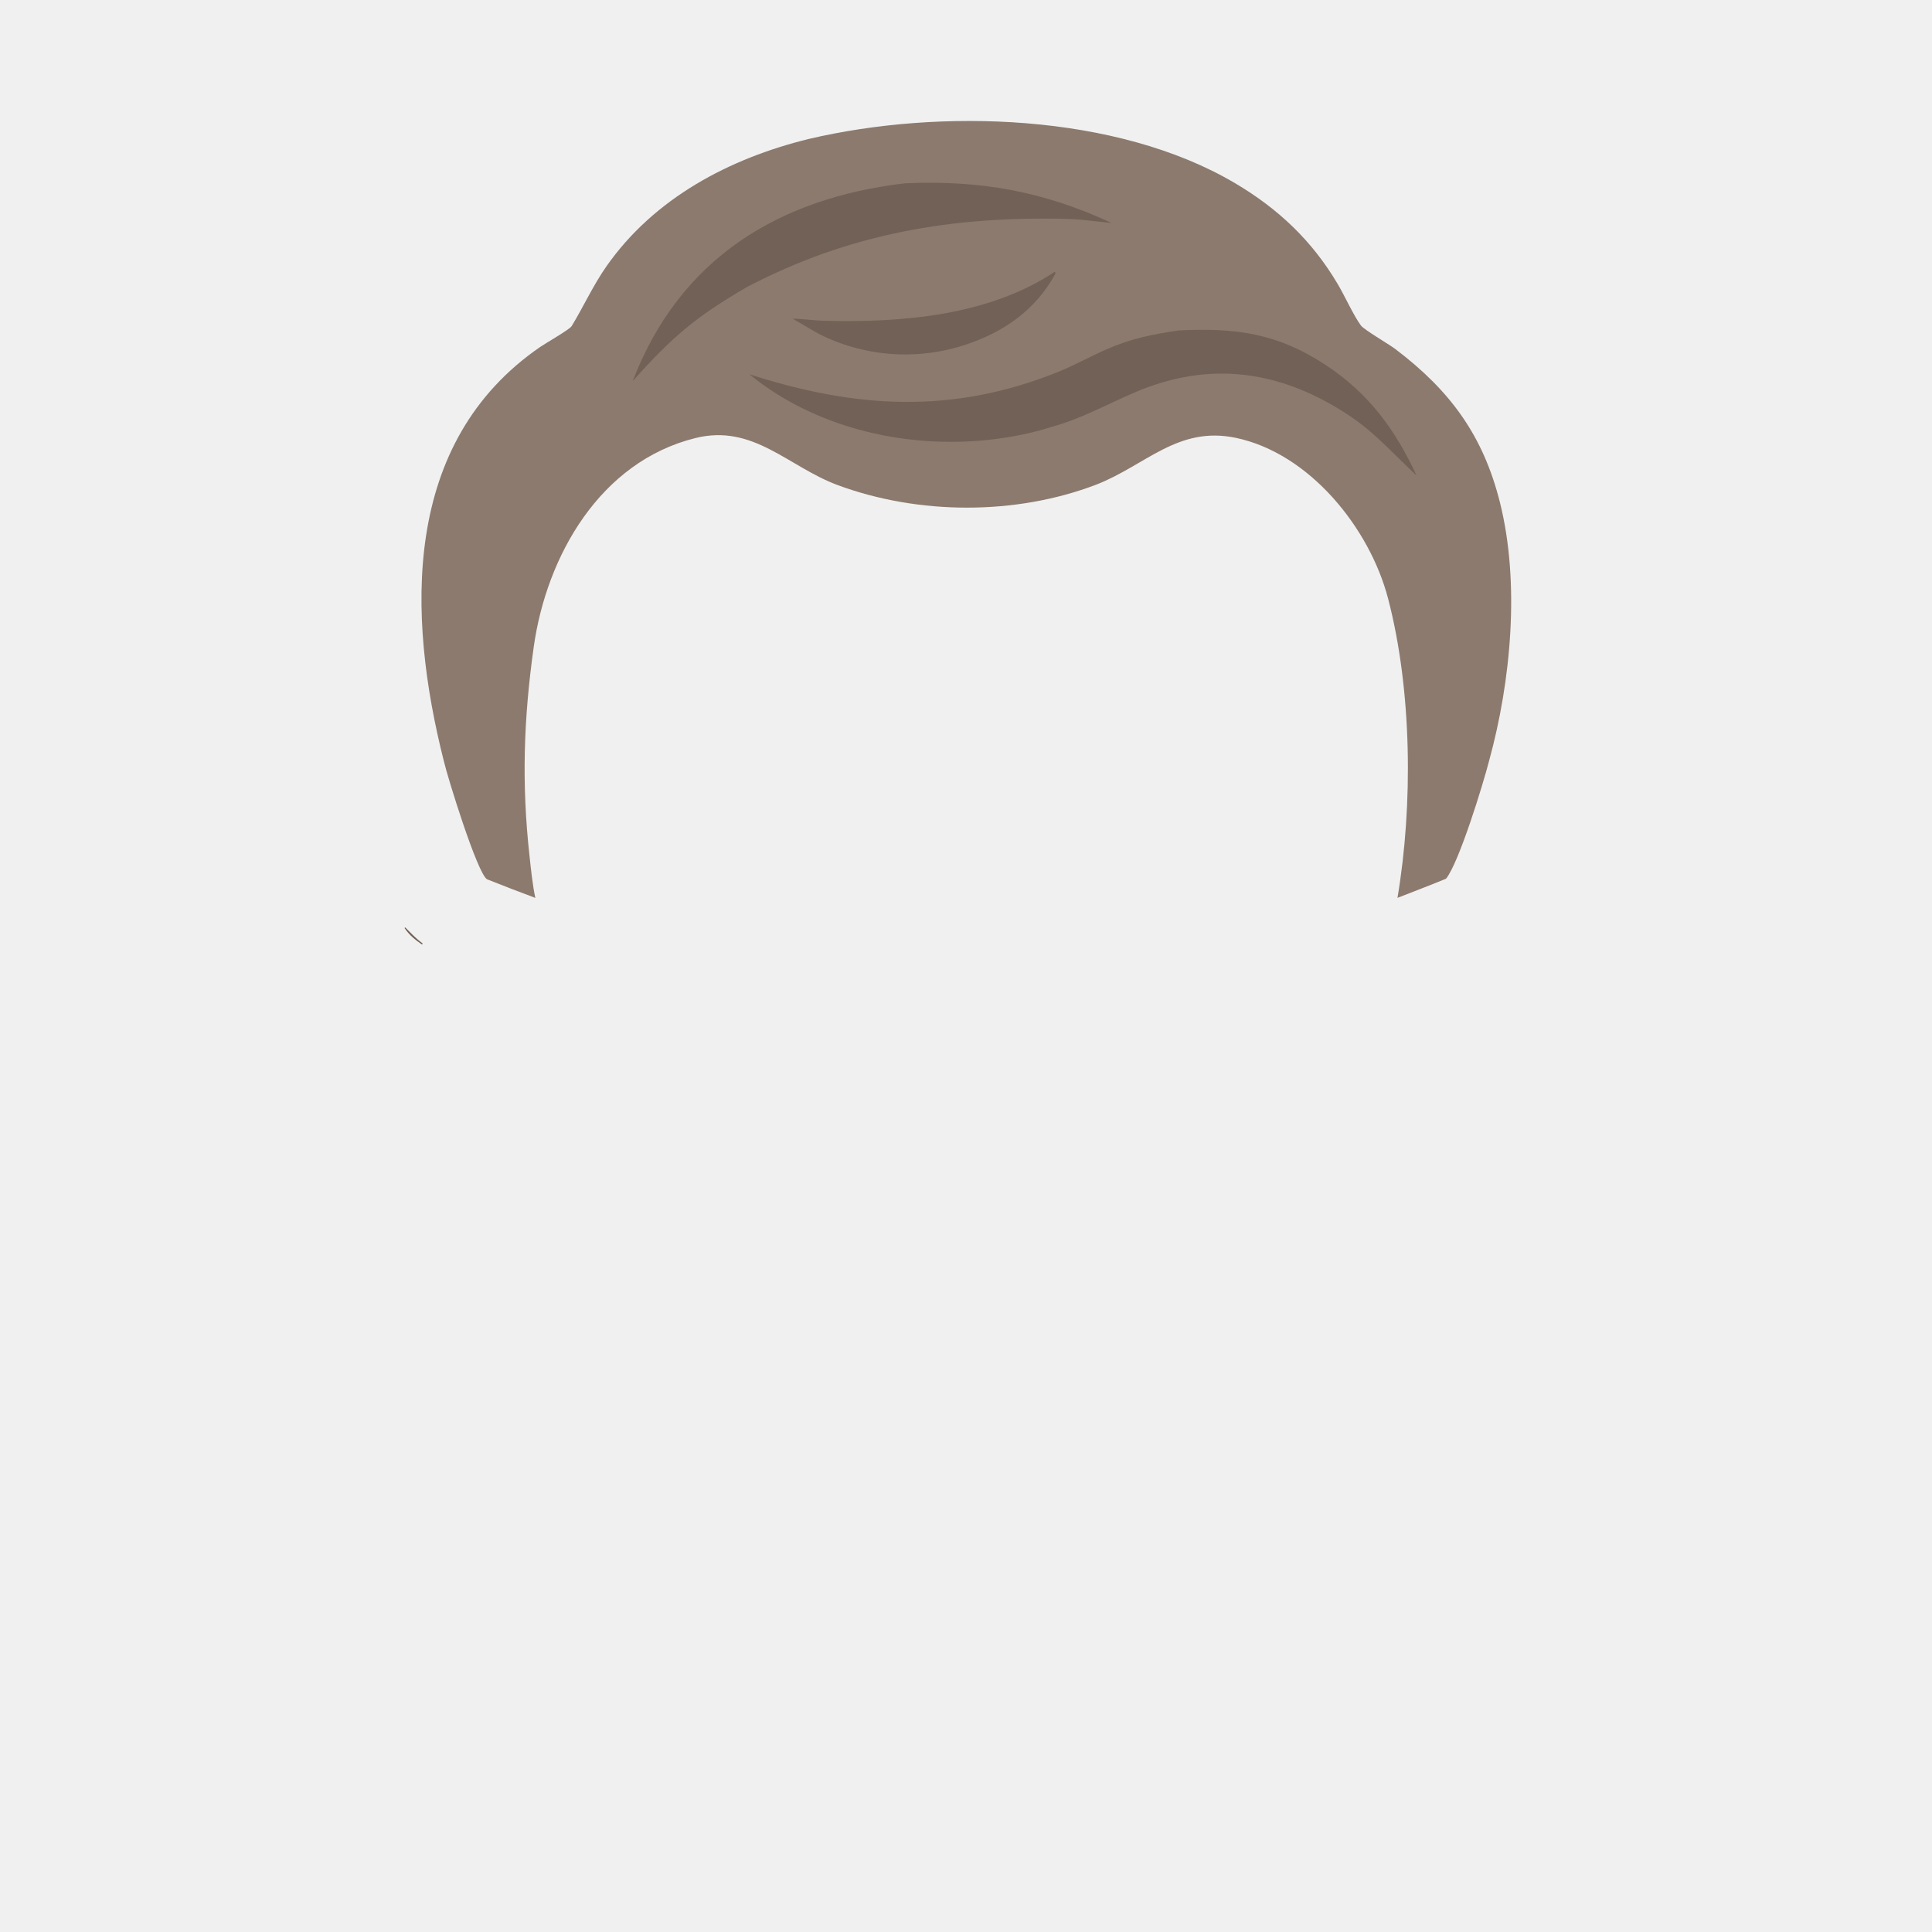
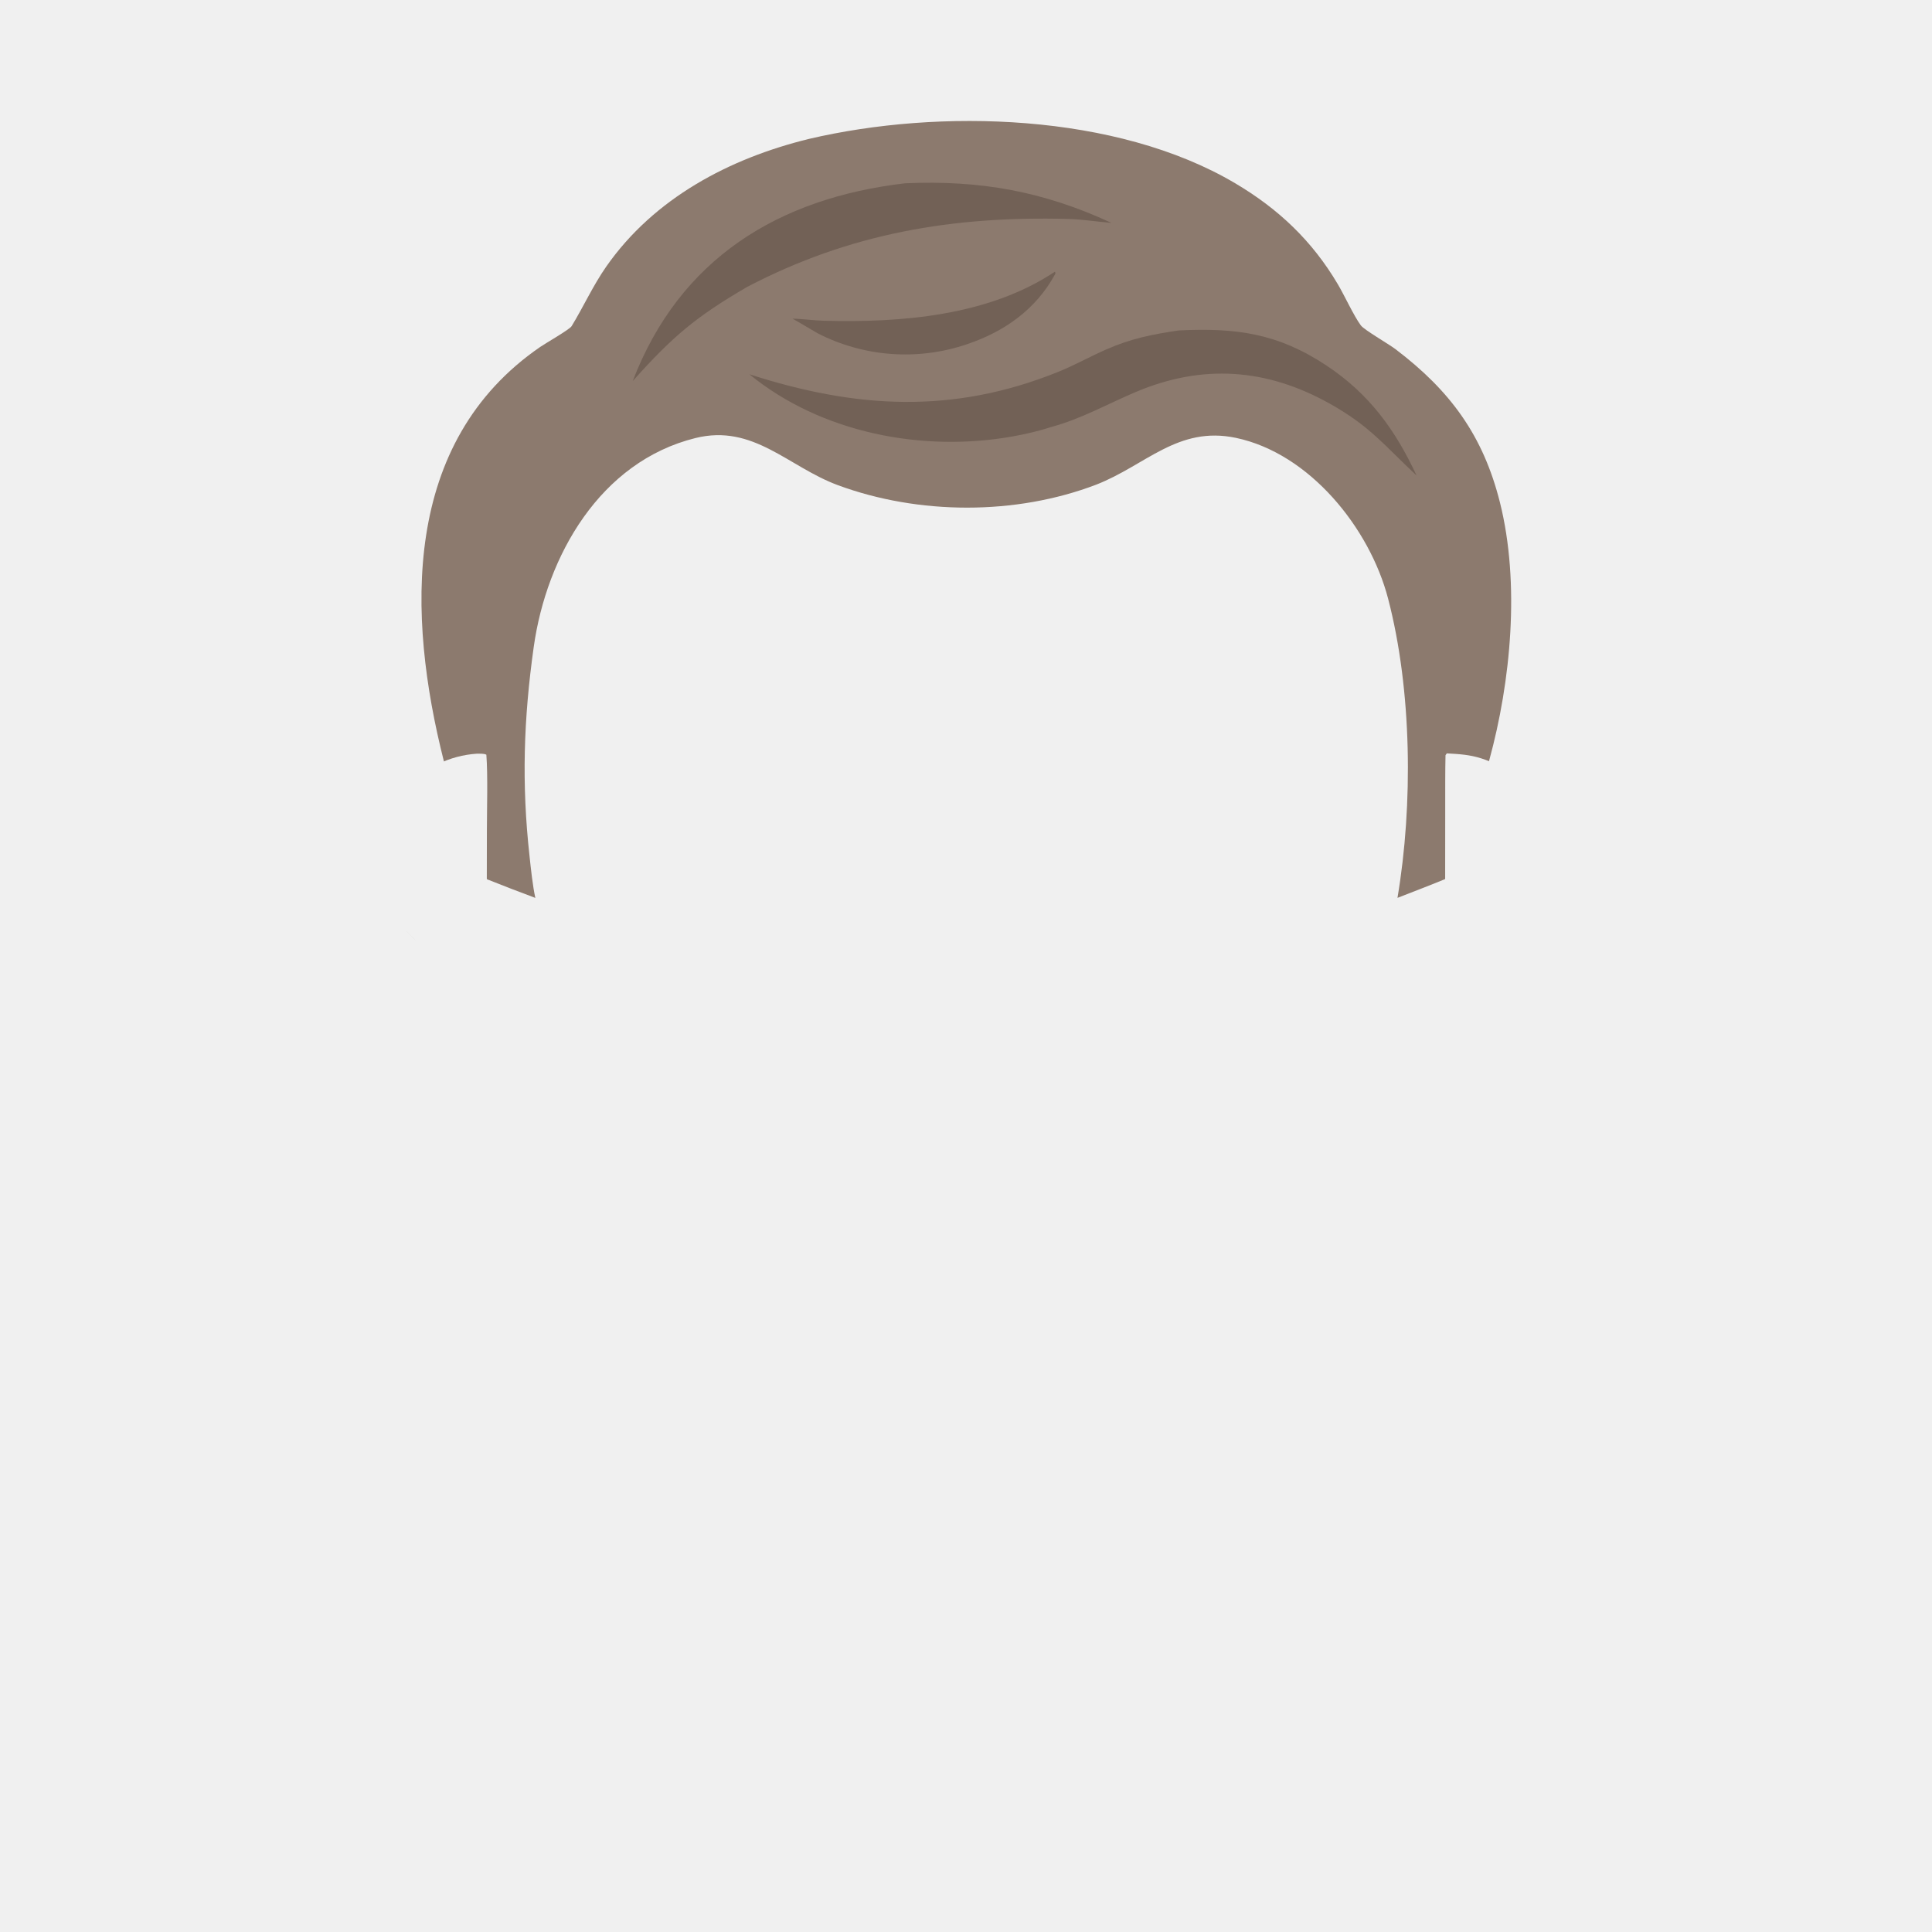
<svg xmlns="http://www.w3.org/2000/svg" version="1.1" viewBox="0 0 2048 2048" width="1024" height="1024">
-   <path transform="translate(0,0)" fill="rgb(140,122,110)" d="M 470.497 806.82 C 431.342 652.284 425.592 468.919 572.59 367.796 C 578.361 363.825 603.751 349.318 605.916 345.776 C 618.294 325.524 628.671 302.608 642.667 282.571 C 693.303 210.08 773.191 167.896 857.431 147.275 C 995.815 114.794 1183.4 119.853 1309.14 194.152 C 1355.14 221.335 1390.85 255.159 1418.09 301.203 C 1425.6 313.895 1434.89 334.527 1442.55 344.933 C 1446.08 349.737 1471.62 364.315 1479.49 370.292 C 1537.41 414.291 1572.23 461.691 1590.02 532.686 C 1611.43 618.142 1601.7 722.096 1578.55 806.322 C 1572.25 830.885 1546.68 914.318 1532.86 931.473 C 1515.74 938.564 1498.62 944.993 1481.39 951.77 C 1497.99 853.142 1496.83 731.664 1471.41 634.457 C 1451.86 559.709 1388.31 480.56 1310.02 464.135 C 1248.55 451.24 1214.47 493.325 1162.11 513.722 C 1076.66 546.406 973.633 545.891 888.158 514.29 C 835.487 494.816 798.642 449.12 737.199 464.344 C 636.197 489.37 579.356 589.143 565.769 685.847 C 555.026 762.305 552.848 831.005 561.323 907.418 C 562.602 919.717 564.783 939.958 567.49 951.818 C 550.329 945.434 533.246 938.845 516.244 932.052 C 505.809 925.454 474.28 823.378 470.497 806.82 z" />
-   <path transform="translate(0,0)" fill="rgb(114,97,86)" d="M 1249.5 350.28 C 1310.42 347.308 1354.69 353.308 1406.39 387.659 C 1451.57 417.675 1479.24 455.905 1501.61 504.041 C 1467.25 472.053 1452.71 451.957 1409.24 427.687 C 1342.57 390.456 1274.61 385.596 1203.93 415.549 C 1172.51 428.864 1146.34 444.032 1113.35 452.906 C 1101.75 456.827 1086.7 460.219 1074.6 462.423 C 978.462 479.942 870.501 459.081 794.363 396.723 C 906.861 433.056 1009.74 439.369 1121.63 394.239 C 1138.95 387.251 1155.38 378.006 1172.66 370.425 C 1199.29 358.735 1221.37 354.457 1249.5 350.28 z" />
-   <path transform="translate(0,0)" fill="rgb(114,97,86)" d="M 959.361 194.308 C 1038.85 190.825 1105.47 202.589 1178.23 236.277 C 1163.32 235.069 1147.63 232.518 1132.46 232.109 C 1010 228.81 900.772 247.265 792.058 304.111 C 737.353 335.999 713.145 356.542 670.721 403.92 C 720.592 273.996 825.242 209.989 959.361 194.308 z" />
-   <path transform="translate(0,0)" fill="rgb(114,97,86)" d="M 1118.18 288.046 L 1118.45 288.317 C 1118.83 290.118 1119.05 289.552 1118.32 290.884 C 1097.85 328.392 1064.23 351.758 1024.75 365.002 C 972.753 382.589 915.851 378.415 866.974 353.426 C 857.967 348.308 849.358 342.951 840.155 337.807 C 850.82 337.959 862.13 339.701 873.508 340.005 C 955.512 342.191 1047.88 334.846 1118.18 288.046 z" />
-   <path transform="translate(0,0)" fill="rgb(114,97,86)" d="M 447.468 1001.35 C 439.499 995.662 434.601 992.02 428.829 983.772 L 429.542 983.062 C 435.3 988.819 441.284 995.326 447.936 999.97 L 447.468 1001.35 z" />
+   <defs>
+     <mask id="facehole" maskUnits="userSpaceOnUse" x="0" y="0" width="2048" height="2048">
+       <rect x="0" y="0" width="2048" height="2048" fill="white" />
+       <path d="M 1533.68 798.613 C 1546.66 799.32 1557.8 799.941 1570.34 803.954 C 1618.2 819.269 1649.18 867.189 1646.49 917.096 C 1644.85 947.316 1631.33 975.662 1608.87 995.951 C 1586.91 1015.66 1562.54 1022.9 1533.67 1024.41 L 1532.38 1022.5 C 1531.22 1004.78 1531.9 981.123 1531.9 962.89 L 1531.99 854.537 C 1532.01 838.109 1531.91 817.251 1532.3 800.538 C 1532.76 799.896 1533.22 799.255 1533.68 798.613 z" fill="black" />
+       <path d="M 515.884 1024.25 C 509.295 1024.06 502.266 1023.99 495.795 1022.87 C 407.909 1007.63 371.458 903.101 429.806 836.29 C 449.153 814.256 476.463 800.813 505.725 798.919 C 508.883 798.997 513.071 798.658 515.558 800.023 C 517.24 821.853 516.125 858.428 516.121 881.629 L 515.884 1024.25 z" fill="black" />
+     </mask>
+   </defs>
+   <g mask="url(#facehole)">
+     <path transform="translate(0,0)" fill="rgb(140,122,110)" d="M 470.497 806.82 C 431.342 652.284 425.592 468.919 572.59 367.796 C 578.361 363.825 603.751 349.318 605.916 345.776 C 618.294 325.524 628.671 302.608 642.667 282.571 C 693.303 210.08 773.191 167.896 857.431 147.275 C 995.815 114.794 1183.4 119.853 1309.14 194.152 C 1355.14 221.335 1390.85 255.159 1418.09 301.203 C 1425.6 313.895 1434.89 334.527 1442.55 344.933 C 1446.08 349.737 1471.62 364.315 1479.49 370.292 C 1537.41 414.291 1572.23 461.691 1590.02 532.686 C 1611.43 618.142 1601.7 722.096 1578.55 806.322 C 1572.25 830.885 1546.68 914.318 1532.86 931.473 C 1515.74 938.564 1498.62 944.993 1481.39 951.77 C 1497.99 853.142 1496.83 731.664 1471.41 634.457 C 1451.86 559.709 1388.31 480.56 1310.02 464.135 C 1248.55 451.24 1214.47 493.325 1162.11 513.722 C 1076.66 546.406 973.633 545.891 888.158 514.29 C 835.487 494.816 798.642 449.12 737.199 464.344 C 636.197 489.37 579.356 589.143 565.769 685.847 C 555.026 762.305 552.848 831.005 561.323 907.418 C 562.602 919.717 564.783 939.958 567.49 951.818 C 550.329 945.434 533.246 938.845 516.244 932.052 C 505.809 925.454 474.28 823.378 470.497 806.82 z" />
+     <path transform="translate(0,0)" fill="rgb(114,97,86)" d="M 1249.5 350.28 C 1310.42 347.308 1354.69 353.308 1406.39 387.659 C 1451.57 417.675 1479.24 455.905 1501.61 504.041 C 1467.25 472.053 1452.71 451.957 1409.24 427.687 C 1342.57 390.456 1274.61 385.596 1203.93 415.549 C 1172.51 428.864 1146.34 444.032 1113.35 452.906 C 1101.75 456.827 1086.7 460.219 1074.6 462.423 C 978.462 479.942 870.501 459.081 794.363 396.723 C 906.861 433.056 1009.74 439.369 1121.63 394.239 C 1138.95 387.251 1155.38 378.006 1172.66 370.425 C 1199.29 358.735 1221.37 354.457 1249.5 350.28 z" />
+     <path transform="translate(0,0)" fill="rgb(114,97,86)" d="M 959.361 194.308 C 1038.85 190.825 1105.47 202.589 1178.23 236.277 C 1163.32 235.069 1147.63 232.518 1132.46 232.109 C 1010 228.81 900.772 247.265 792.058 304.111 C 737.353 335.999 713.145 356.542 670.721 403.92 C 720.592 273.996 825.242 209.989 959.361 194.308 z" />
+     <path transform="translate(0,0)" fill="rgb(114,97,86)" d="M 1118.18 288.046 L 1118.45 288.317 C 1118.83 290.118 1119.05 289.552 1118.32 290.884 C 1097.85 328.392 1064.23 351.758 1024.75 365.002 C 972.753 382.589 915.851 378.415 866.974 353.426 C 857.967 348.308 849.358 342.951 840.155 337.807 C 850.82 337.959 862.13 339.701 873.508 340.005 C 955.512 342.191 1047.88 334.846 1118.18 288.046 z" />
+     <path transform="translate(0,0)" fill="rgb(114,97,86)" d="M 447.468 1001.35 C 439.499 995.662 434.601 992.02 428.829 983.772 L 429.542 983.062 C 435.3 988.819 441.284 995.326 447.936 999.97 L 447.468 1001.35 z" />
+   </g>
</svg>
